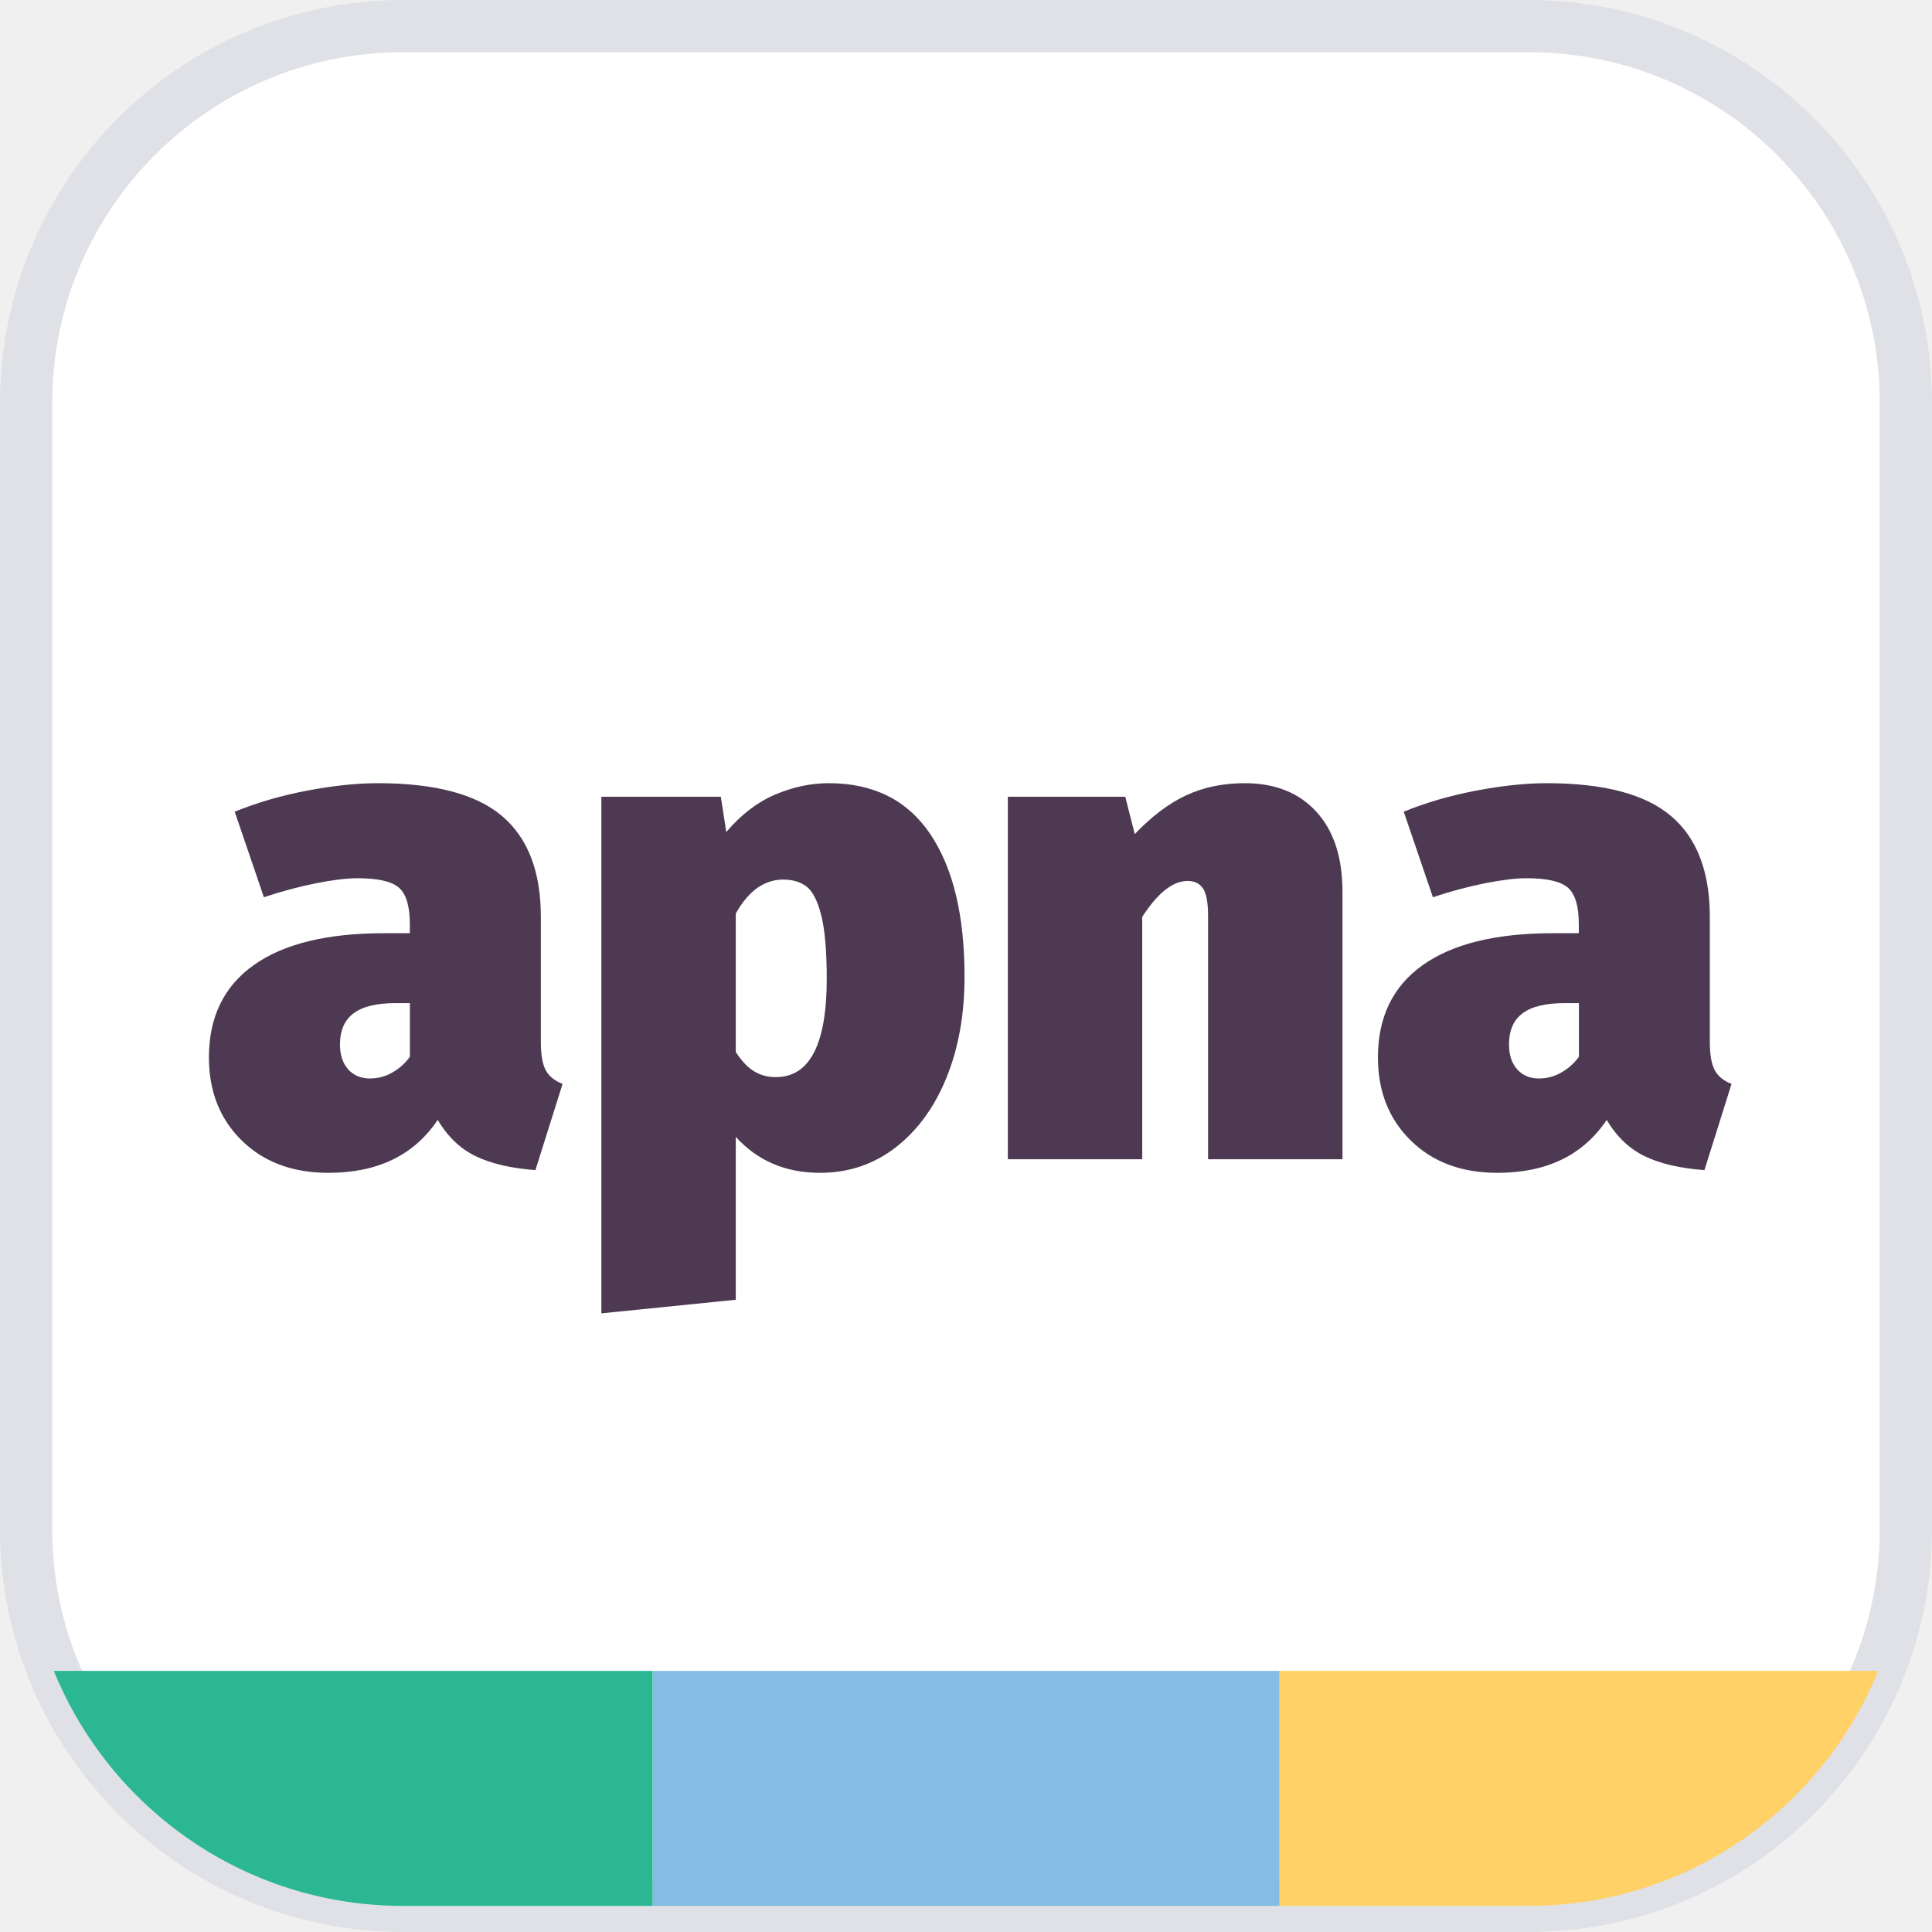
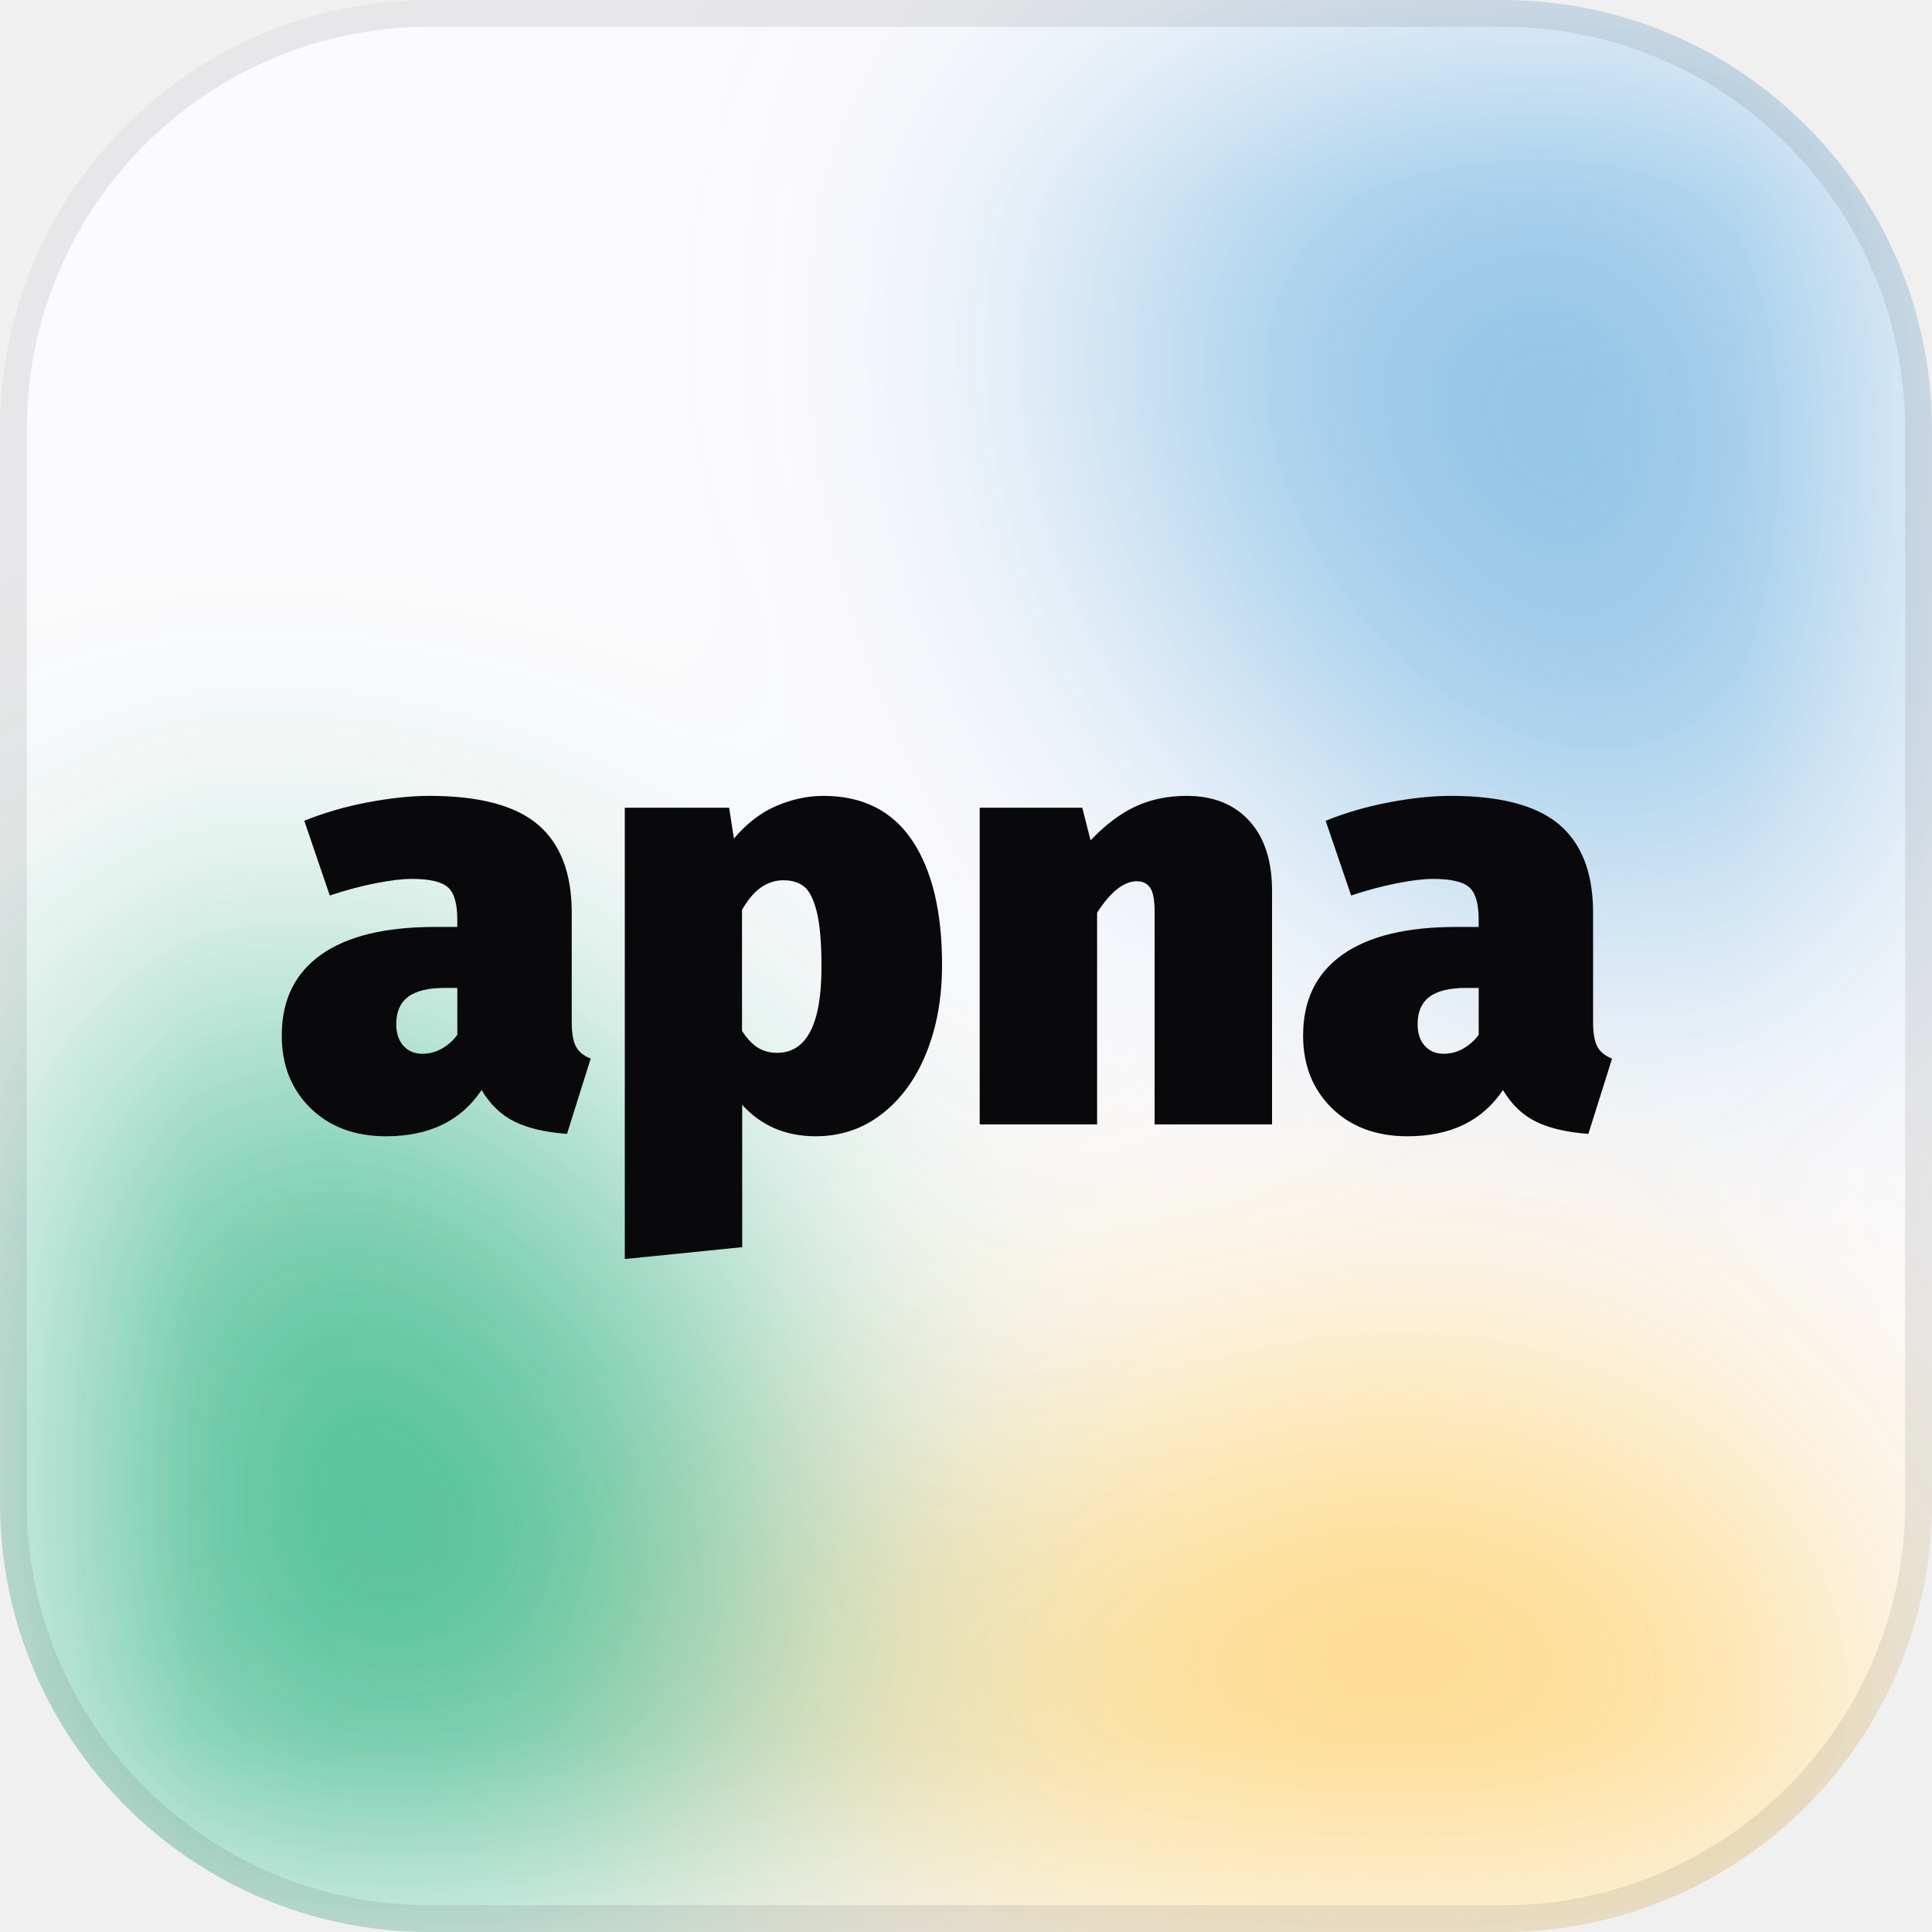
- <svg xmlns="http://www.w3.org/2000/svg" width="37" height="37" viewBox="0 0 37 37" fill="none">
-   <path fill-rule="evenodd" clip-rule="evenodd" d="M7.719 0.5H29.281C33.268 0.5 36.5 3.732 36.5 7.719V29.281C36.5 33.268 33.268 36.5 29.281 36.5H7.719C3.732 36.5 0.5 33.268 0.5 29.281V7.719C0.5 3.732 3.732 0.5 7.719 0.5Z" fill="white" stroke="#DFE1E6" />
-   <path d="M35.969 32C34.895 34.639 32.306 36.5 29.281 36.5H24.501V32H35.969Z" fill="#FFD166" />
-   <path d="M12.5 36.5H7.719C4.694 36.5 2.105 34.639 1.031 32H12.5V36.5Z" fill="#2BB793" />
-   <rect x="12.502" y="32" width="12" height="4.5" fill="#83BDE4" />
-   <path fill-rule="evenodd" clip-rule="evenodd" d="M10.358 19.952C10.358 20.195 10.388 20.375 10.449 20.491C10.51 20.608 10.618 20.697 10.774 20.758L10.254 22.409C9.786 22.374 9.405 22.285 9.11 22.142C8.815 22 8.573 21.768 8.382 21.447C7.931 22.123 7.234 22.461 6.289 22.461C5.604 22.461 5.052 22.255 4.631 21.843C4.211 21.432 4.001 20.901 4.001 20.251C4.001 19.48 4.287 18.89 4.859 18.483C5.431 18.076 6.263 17.872 7.355 17.872H7.849V17.703C7.849 17.356 7.78 17.122 7.641 17.001C7.502 16.88 7.238 16.819 6.848 16.819C6.64 16.819 6.373 16.852 6.048 16.916C5.723 16.982 5.392 17.07 5.054 17.183L4.495 15.545C4.92 15.372 5.381 15.237 5.879 15.142C6.378 15.047 6.831 14.999 7.238 14.999C8.33 14.999 9.123 15.209 9.617 15.63C10.111 16.05 10.358 16.693 10.358 17.56V19.952ZM7.083 20.654C7.239 20.654 7.384 20.615 7.519 20.537C7.653 20.459 7.763 20.359 7.85 20.238V19.211H7.577C7.213 19.211 6.944 19.276 6.771 19.406C6.598 19.536 6.511 19.735 6.511 20.004C6.511 20.203 6.563 20.361 6.667 20.478C6.771 20.595 6.91 20.654 7.083 20.654ZM17.816 15.974C17.378 15.324 16.73 14.999 15.872 14.999C15.526 14.999 15.181 15.073 14.839 15.22C14.496 15.367 14.187 15.606 13.909 15.935L13.805 15.259H11.517V25.152L14.091 24.892V21.772C14.507 22.231 15.045 22.461 15.703 22.461C16.249 22.461 16.733 22.299 17.153 21.974C17.573 21.648 17.898 21.202 18.128 20.634C18.358 20.067 18.472 19.423 18.472 18.704C18.472 17.534 18.254 16.624 17.816 15.974ZM14.858 20.628C15.508 20.628 15.833 19.999 15.833 18.743C15.833 18.214 15.798 17.811 15.729 17.534C15.659 17.256 15.566 17.072 15.449 16.981C15.332 16.89 15.183 16.845 15.001 16.845C14.637 16.845 14.334 17.061 14.091 17.495V20.147C14.204 20.32 14.32 20.444 14.442 20.517C14.563 20.591 14.702 20.628 14.858 20.628ZM25.209 15.545C24.876 15.181 24.419 14.999 23.838 14.999C23.422 14.999 23.047 15.077 22.713 15.233C22.38 15.389 22.053 15.636 21.732 15.974L21.55 15.259H19.301V22.201H21.875V17.56C22.17 17.101 22.46 16.871 22.746 16.871C22.876 16.871 22.974 16.919 23.038 17.014C23.104 17.109 23.136 17.287 23.136 17.547V22.201H25.71V17.079C25.71 16.42 25.543 15.909 25.209 15.545ZM32.745 19.952C32.745 20.195 32.776 20.375 32.837 20.491C32.897 20.608 33.005 20.697 33.161 20.758L32.642 22.409C32.173 22.374 31.792 22.285 31.497 22.142C31.203 22 30.96 21.768 30.77 21.447C30.319 22.123 29.621 22.461 28.677 22.461C27.992 22.461 27.439 22.255 27.019 21.843C26.599 21.432 26.389 20.901 26.389 20.251C26.389 19.48 26.674 18.89 27.247 18.483C27.819 18.076 28.651 17.872 29.742 17.872H30.236V17.703C30.236 17.356 30.167 17.122 30.029 17.001C29.89 16.88 29.625 16.819 29.235 16.819C29.027 16.819 28.761 16.852 28.436 16.916C28.111 16.982 27.779 17.07 27.442 17.183L26.883 15.545C27.307 15.372 27.769 15.237 28.267 15.142C28.765 15.047 29.218 14.999 29.625 14.999C30.718 14.999 31.511 15.209 32.005 15.63C32.498 16.05 32.745 16.693 32.745 17.56V19.952ZM29.906 20.537C29.772 20.615 29.627 20.654 29.471 20.654C29.297 20.654 29.159 20.595 29.055 20.478C28.951 20.361 28.899 20.203 28.899 20.004C28.899 19.735 28.985 19.536 29.159 19.406C29.332 19.276 29.601 19.211 29.965 19.211H30.238V20.238C30.151 20.359 30.041 20.459 29.906 20.537Z" fill="#4D3951" />
+ <svg xmlns="http://www.w3.org/2000/svg" width="36" height="36" viewBox="0 0 36 36" fill="none">
+   <defs>
+     <clipPath id="c">
+       <rect width="36" height="36" rx="8" />
+     </clipPath>
+     <filter id="b" x="-50%" y="-50%" width="200%" height="200%">
+       <feGaussianBlur stdDeviation="5" />
+     </filter>
+   </defs>
+   <g clip-path="url(#c)">
+     <rect width="36" height="36" fill="#FBFAFC" />
+     <g filter="url(#b)" opacity="0.9">
+       <circle cx="4" cy="30" r="11" fill="#3EBA8D" />
+       <circle cx="32" cy="6" r="11" fill="#83BDE4" />
+       <circle cx="26" cy="36" r="10" fill="#FFD166" />
+     </g>
+   </g>
+   <rect x="0.25" y="0.25" width="35.5" height="35.5" rx="7.75" stroke="#09090B" stroke-opacity="0.08" stroke-width="0.5" />
+   <path transform="translate(5.25 14.83) scale(0.85)" fill-rule="evenodd" clip-rule="evenodd" d="M6.357 4.953C6.357 5.196 6.387 5.375 6.448 5.492C6.509 5.609 6.617 5.698 6.773 5.759L6.253 7.41C5.785 7.375 5.404 7.287 5.109 7.144C4.814 7 4.572 6.769 4.381 6.448C3.93 7.124 3.233 7.462 2.288 7.462C1.603 7.462 1.051 7.256 0.63 6.845C0.21 6.433 0 5.902 0 5.252C0 4.481 0.286 3.891 0.858 3.484C1.43 3.077 2.262 2.873 3.354 2.873H3.848V2.704C3.848 2.357 3.779 2.123 3.64 2.002C3.501 1.881 3.237 1.82 2.847 1.82C2.639 1.82 2.373 1.853 2.047 1.917C1.722 1.982 1.391 2.071 1.053 2.184L0.494 0.546C0.919 0.373 1.38 0.238 1.879 0.143C2.377 0.048 2.83 0 3.237 0C4.329 0 5.122 0.21 5.616 0.63C6.11 1.051 6.357 1.694 6.357 2.561V4.953ZM3.082 5.653C3.238 5.653 3.383 5.614 3.518 5.536C3.652 5.458 3.762 5.358 3.849 5.237V4.21H3.576C3.212 4.21 2.943 4.275 2.77 4.405C2.597 4.535 2.51 4.734 2.51 5.003C2.51 5.202 2.562 5.361 2.666 5.478C2.77 5.595 2.909 5.653 3.082 5.653ZM13.819 0.975C13.381 0.325 12.733 0 11.875 0C11.528 0 11.184 0.074 10.841 0.221C10.499 0.368 10.189 0.607 9.912 0.936L9.808 0.26H7.52V10.153L10.094 9.893V6.773C10.51 7.232 11.047 7.462 11.706 7.462C12.252 7.462 12.735 7.3 13.155 6.974C13.576 6.649 13.901 6.203 14.13 5.636C14.36 5.068 14.475 4.424 14.475 3.705C14.475 2.535 14.256 1.625 13.819 0.975ZM10.857 5.633C11.507 5.633 11.832 5.005 11.832 3.748C11.832 3.219 11.797 2.816 11.728 2.539C11.659 2.262 11.566 2.078 11.448 1.986C11.332 1.895 11.182 1.85 11 1.85C10.636 1.85 10.333 2.067 10.09 2.5V5.152C10.203 5.325 10.32 5.449 10.441 5.522C10.562 5.596 10.701 5.633 10.857 5.633ZM21.209 0.546C20.875 0.182 20.418 0 19.837 0C19.421 0 19.046 0.078 18.712 0.234C18.379 0.39 18.052 0.637 17.731 0.975L17.549 0.26H15.3V7.202H17.874V2.561C18.169 2.102 18.459 1.872 18.745 1.872C18.875 1.872 18.973 1.92 19.038 2.015C19.102 2.11 19.135 2.288 19.135 2.548V7.202H21.709V2.08C21.709 1.421 21.542 0.91 21.209 0.546ZM28.747 4.953C28.747 5.196 28.777 5.375 28.838 5.492C28.899 5.609 29.007 5.698 29.163 5.759L28.643 7.41C28.175 7.375 27.794 7.287 27.499 7.144C27.204 7 26.962 6.769 26.771 6.448C26.32 7.124 25.623 7.462 24.678 7.462C23.993 7.462 23.441 7.256 23.02 6.845C22.6 6.433 22.39 5.902 22.39 5.252C22.39 4.481 22.676 3.891 23.248 3.484C23.82 3.077 24.652 2.873 25.744 2.873H26.238V2.704C26.238 2.357 26.169 2.123 26.03 2.002C25.891 1.881 25.627 1.82 25.237 1.82C25.029 1.82 24.762 1.853 24.438 1.917C24.113 1.982 23.781 2.071 23.443 2.184L22.884 0.546C23.309 0.373 23.77 0.238 24.268 0.143C24.767 0.048 25.22 0 25.627 0C26.719 0 27.512 0.21 28.006 0.63C28.5 1.051 28.747 1.694 28.747 2.561V4.953ZM25.907 5.536C25.773 5.614 25.628 5.653 25.472 5.653C25.299 5.653 25.16 5.595 25.056 5.478C24.952 5.361 24.9 5.202 24.9 5.003C24.9 4.734 24.987 4.535 25.16 4.405C25.333 4.275 25.602 4.21 25.966 4.21H26.239V5.237C26.152 5.358 26.042 5.458 25.907 5.536Z" fill="#09090B" />
</svg>
